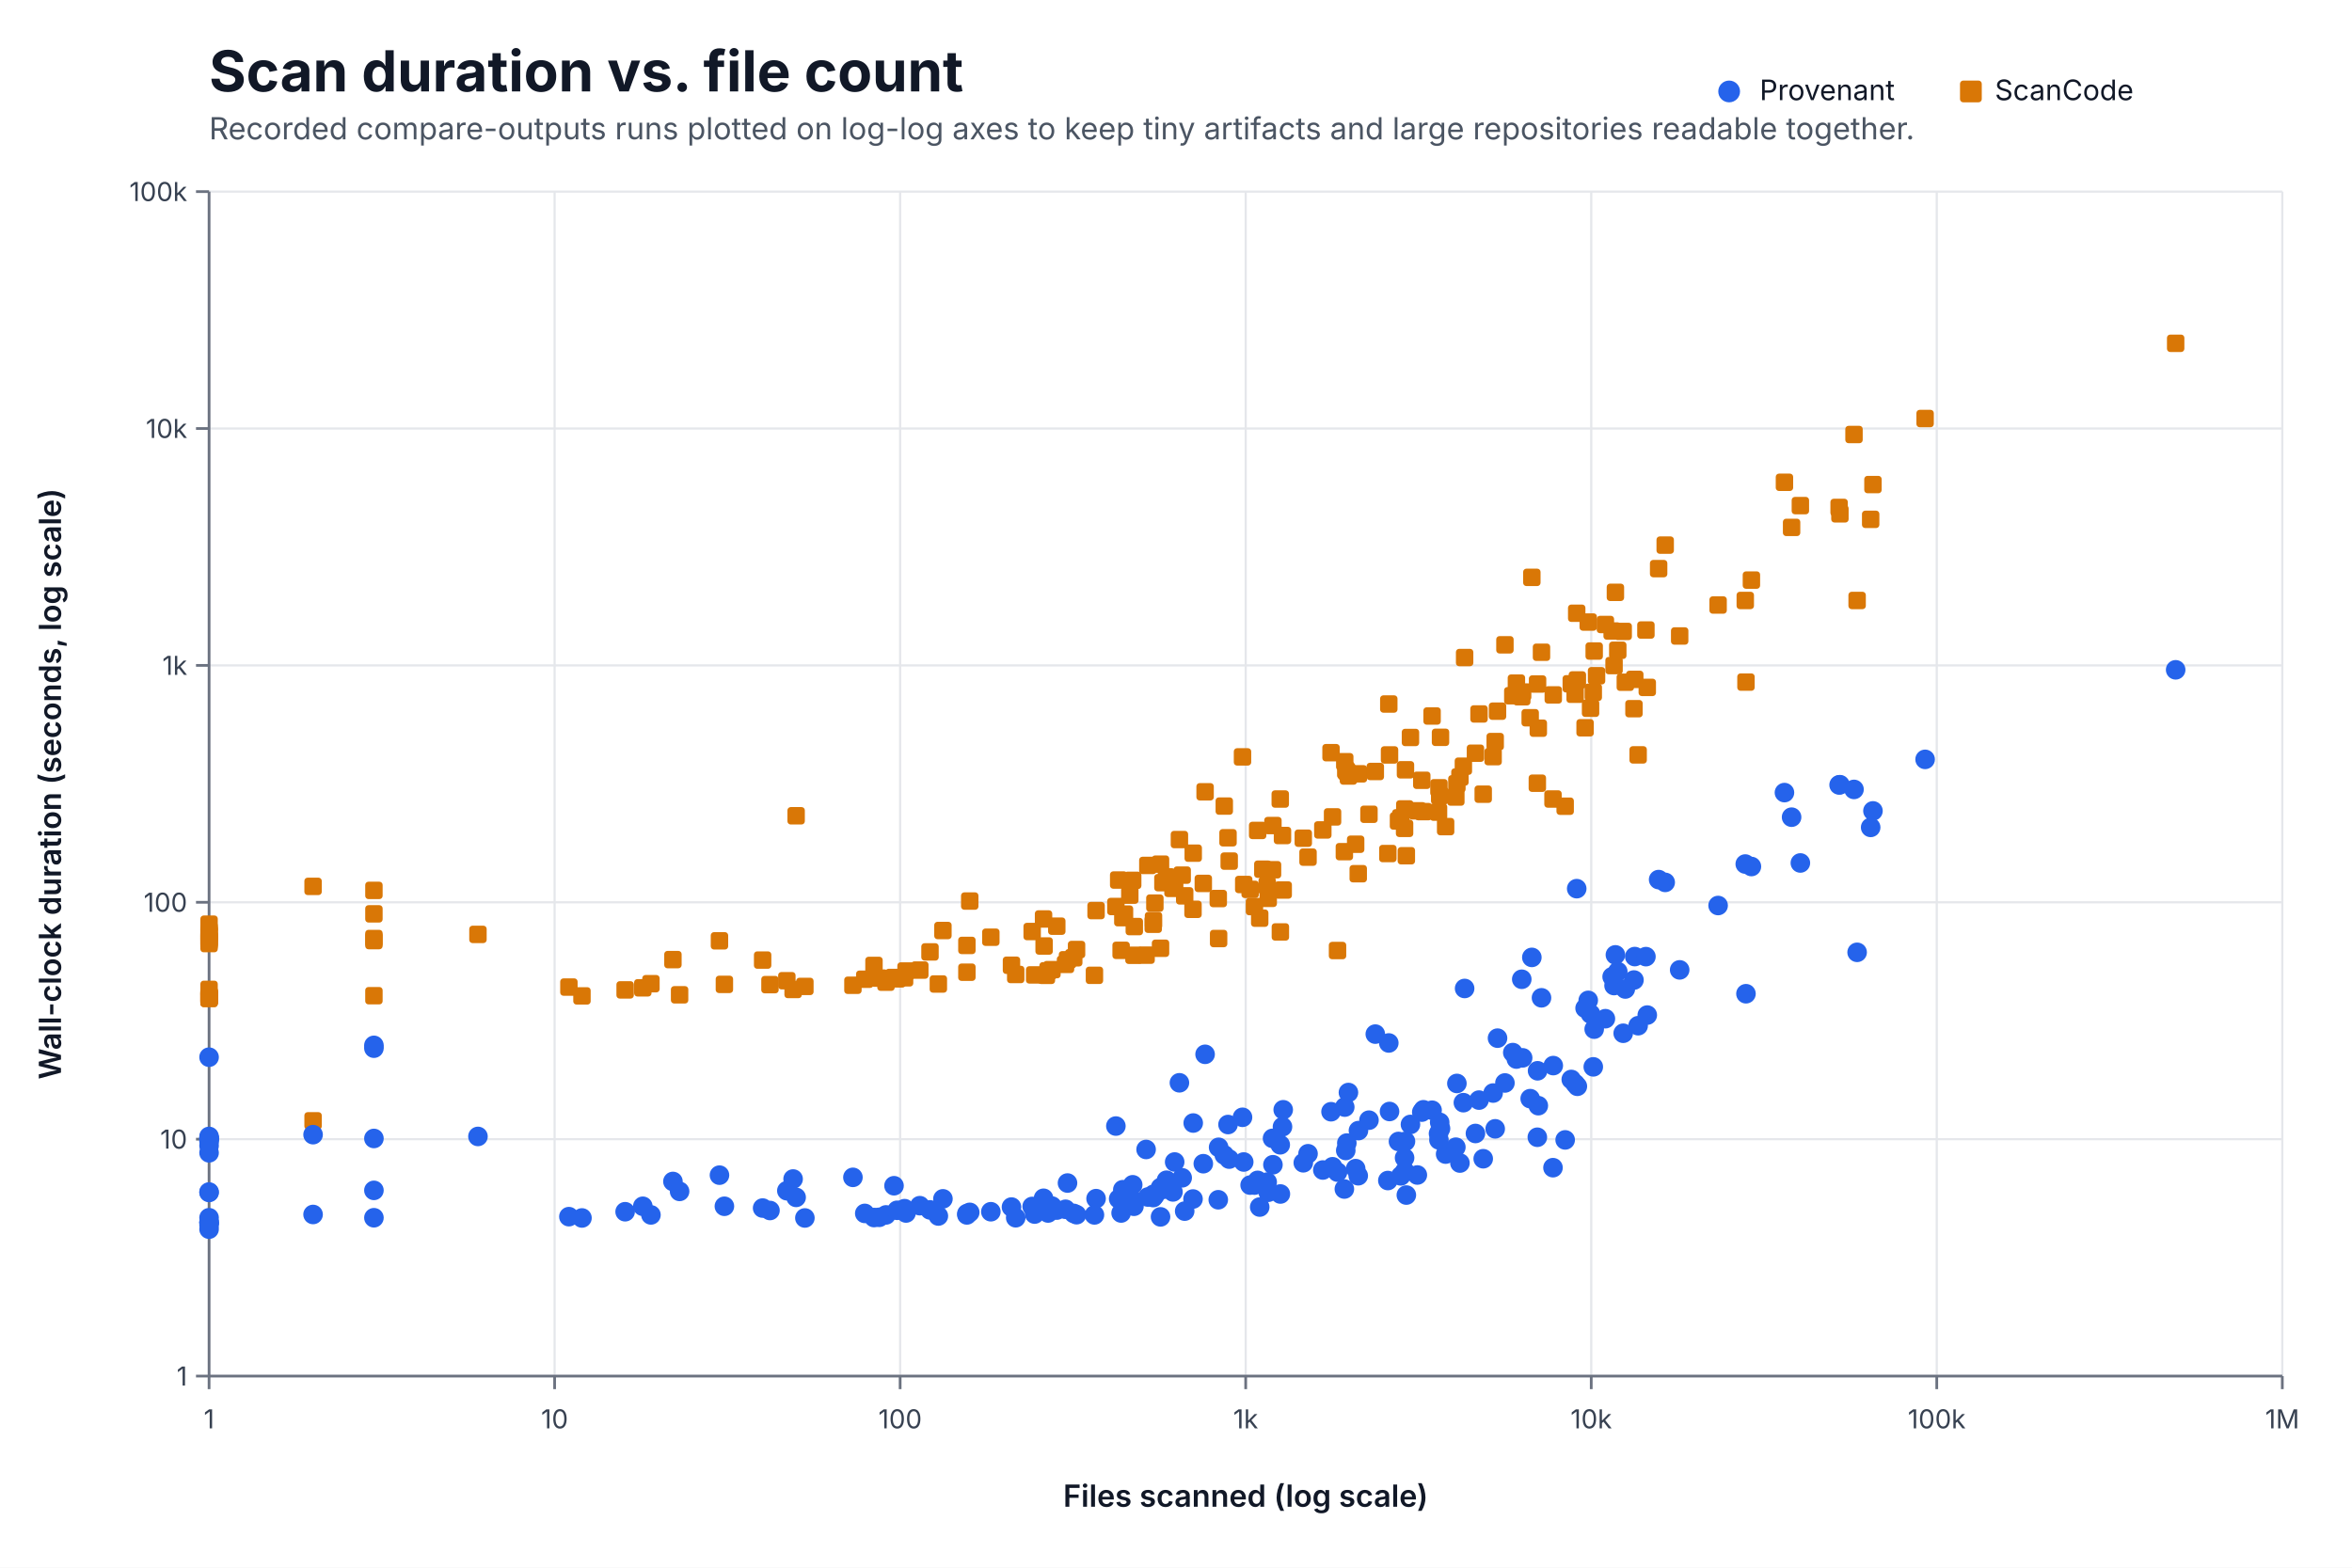
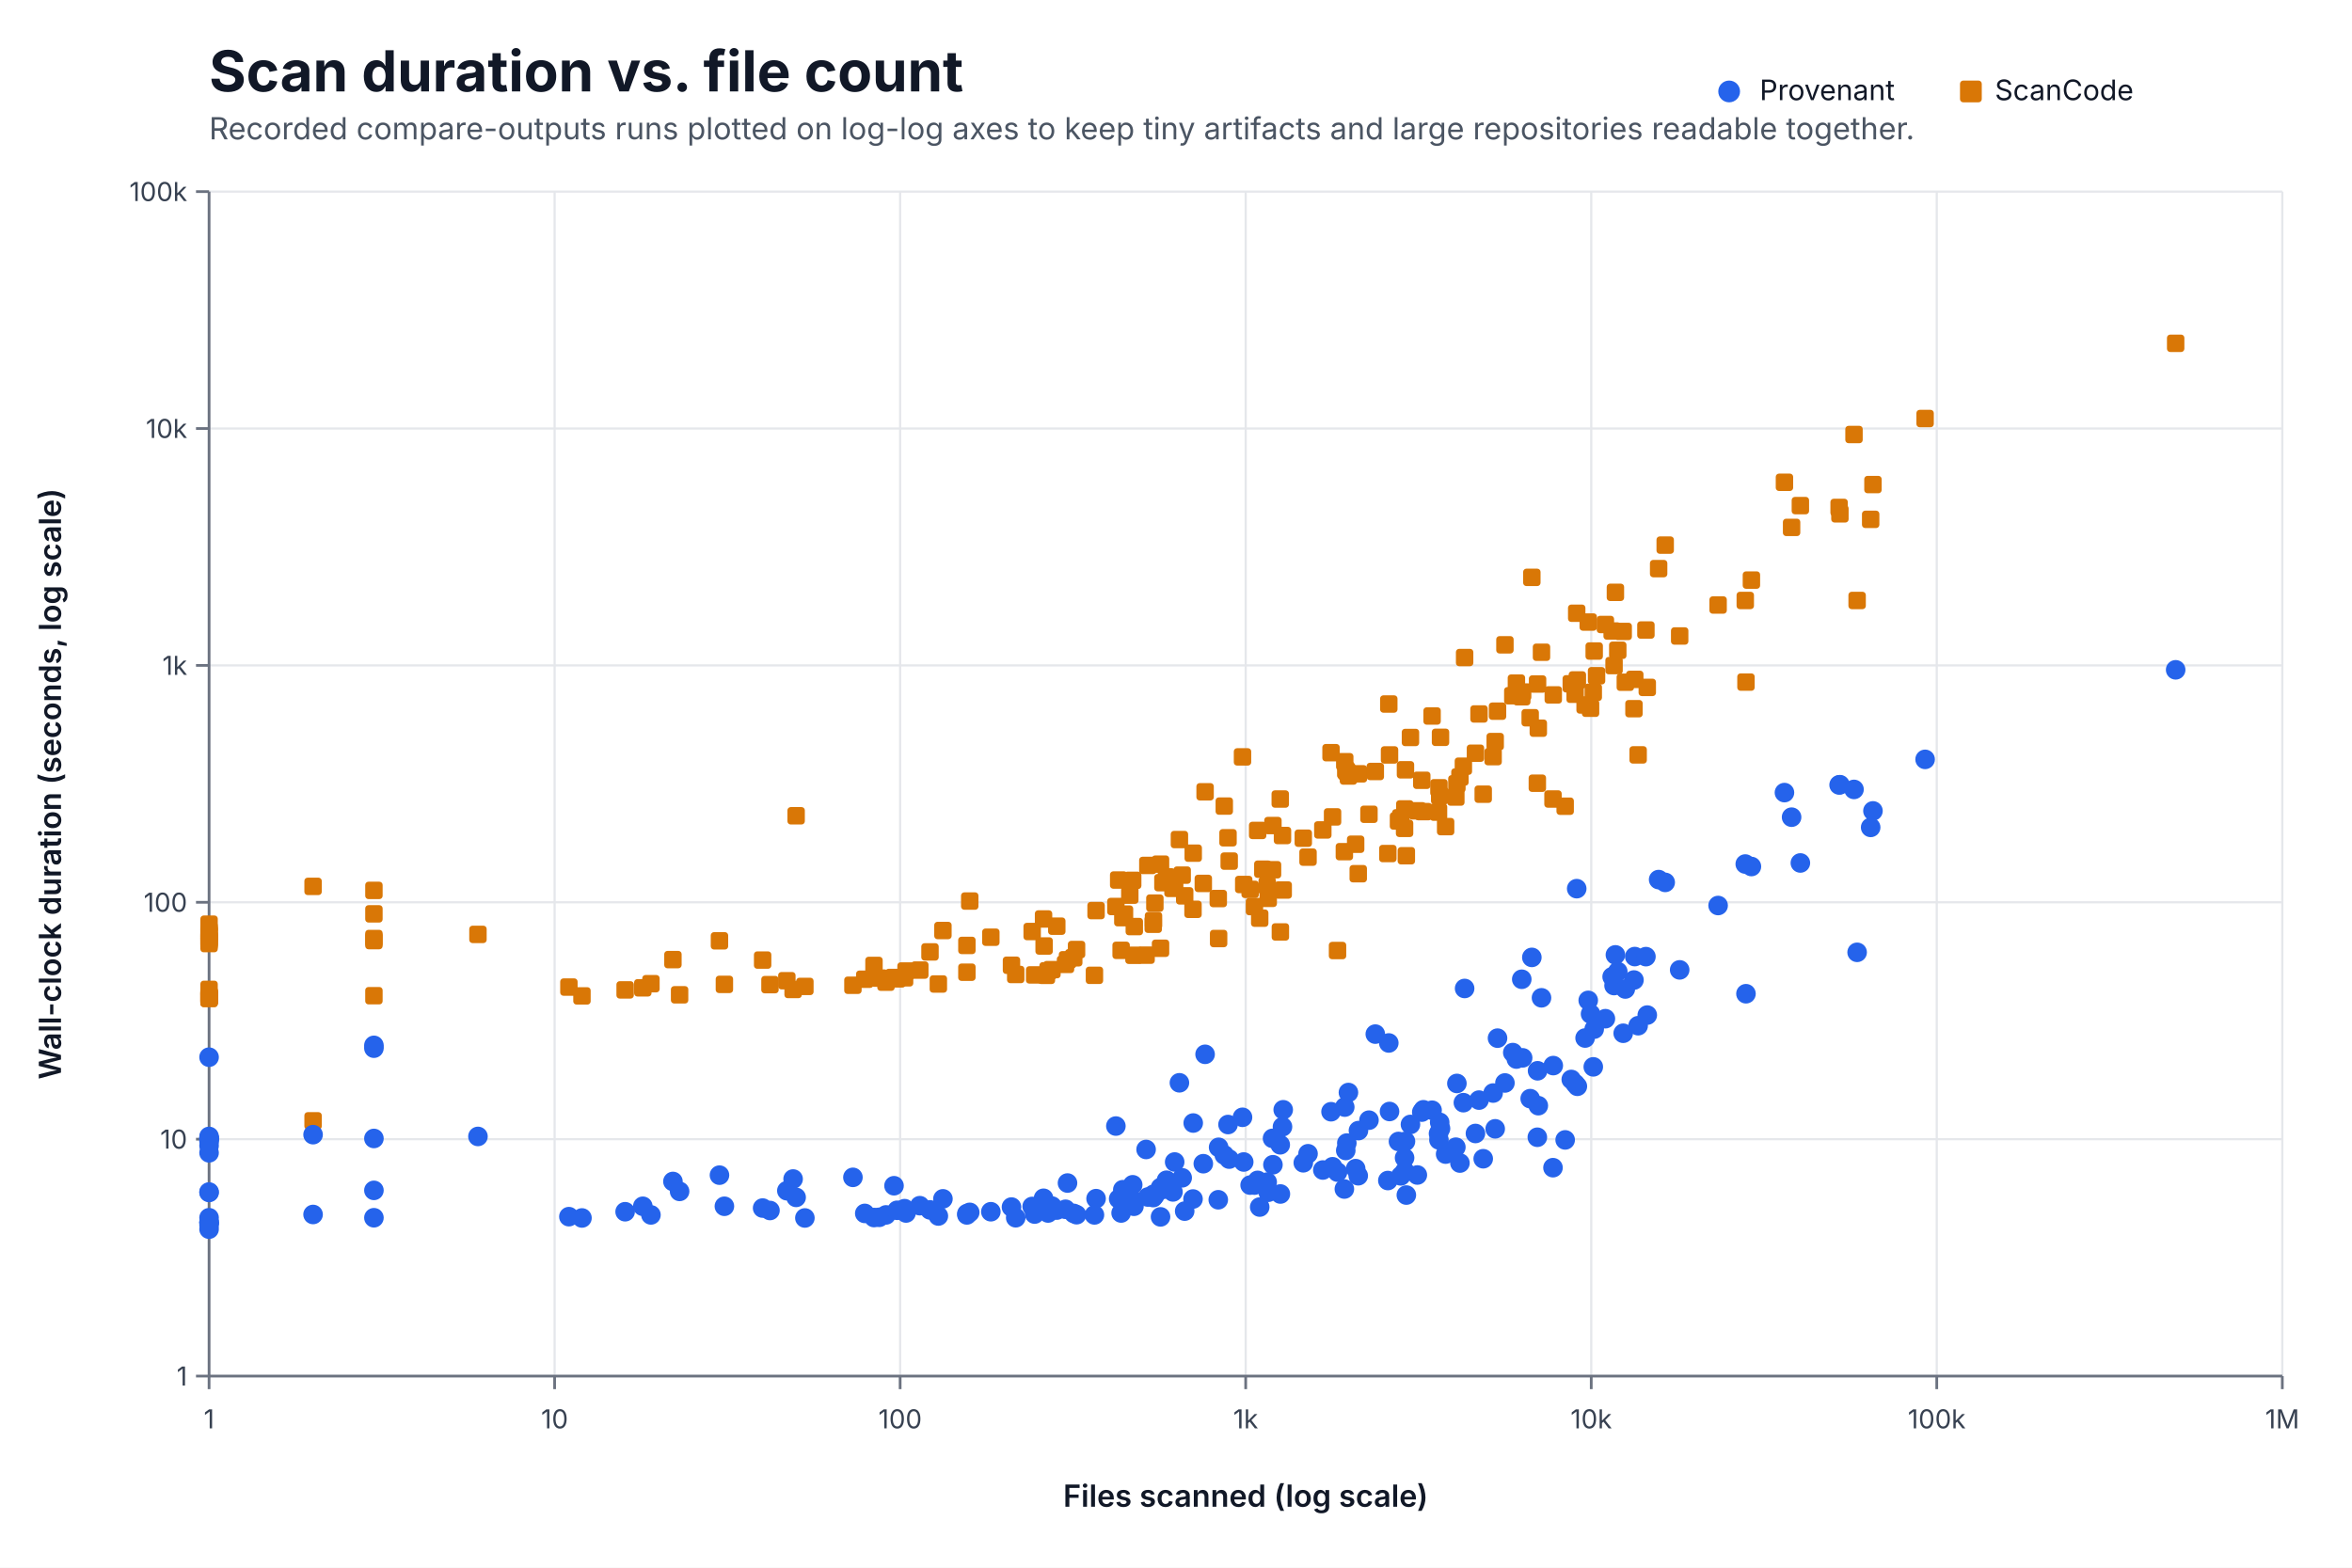
<svg xmlns="http://www.w3.org/2000/svg" width="1080" height="720" viewBox="0 0 1080 720" role="img" aria-labelledby="title desc">
  <style>
    text { font-family: -apple-system, BlinkMacSystemFont, "Segoe UI", sans-serif; fill: #111827; }
    .title { font-size: 26px; font-weight: 700; }
    .subtitle { font-size: 14px; fill: #4b5563; }
    .axis-label { font-size: 14px; font-weight: 600; }
    .tick { font-size: 12px; fill: #374151; }
    .grid { stroke: #e5e7eb; stroke-width: 1; }
    .axis { stroke: #6b7280; stroke-width: 1.25; }
    .legend-label { font-size: 13px; }
  </style>
  <rect x="0" y="0" width="1080" height="720" fill="white" />
  <text class="title" x="96" y="42">Scan duration vs. file count</text>
  <text class="subtitle" x="96" y="64">Recorded compare-outputs runs plotted on log-log axes to keep tiny artifacts and large repositories readable together.</text>
  <line class="grid" x1="96.00" y1="632.00" x2="1048.00" y2="632.00" />
  <line class="grid" x1="96.00" y1="523.20" x2="1048.00" y2="523.20" />
  <line class="grid" x1="96.00" y1="414.40" x2="1048.00" y2="414.40" />
  <line class="grid" x1="96.00" y1="305.60" x2="1048.00" y2="305.60" />
  <line class="grid" x1="96.00" y1="196.80" x2="1048.00" y2="196.80" />
  <line class="grid" x1="96.00" y1="88.00" x2="1048.00" y2="88.00" />
  <line class="grid" x1="96.00" y1="88.00" x2="96.00" y2="632.00" />
  <line class="grid" x1="254.67" y1="88.00" x2="254.67" y2="632.00" />
  <line class="grid" x1="413.33" y1="88.00" x2="413.33" y2="632.00" />
  <line class="grid" x1="572.00" y1="88.00" x2="572.00" y2="632.00" />
  <line class="grid" x1="730.67" y1="88.00" x2="730.67" y2="632.00" />
  <line class="grid" x1="889.33" y1="88.00" x2="889.33" y2="632.00" />
  <line class="grid" x1="1048.00" y1="88.00" x2="1048.00" y2="632.00" />
  <line class="axis" x1="96.00" y1="632.00" x2="1048.00" y2="632.00" />
  <line class="axis" x1="96.00" y1="88.00" x2="96.00" y2="632.00" />
  <line class="axis" x1="96.00" y1="632.00" x2="96.00" y2="638.00" />
  <text class="tick" x="96.00" y="656.00" text-anchor="middle">1</text>
  <line class="axis" x1="254.67" y1="632.00" x2="254.67" y2="638.00" />
  <text class="tick" x="254.67" y="656.00" text-anchor="middle">10</text>
  <line class="axis" x1="413.33" y1="632.00" x2="413.33" y2="638.00" />
  <text class="tick" x="413.33" y="656.00" text-anchor="middle">100</text>
  <line class="axis" x1="572.00" y1="632.00" x2="572.00" y2="638.00" />
  <text class="tick" x="572.00" y="656.00" text-anchor="middle">1k</text>
  <line class="axis" x1="730.67" y1="632.00" x2="730.67" y2="638.00" />
  <text class="tick" x="730.67" y="656.00" text-anchor="middle">10k</text>
  <line class="axis" x1="889.33" y1="632.00" x2="889.33" y2="638.00" />
  <text class="tick" x="889.33" y="656.00" text-anchor="middle">100k</text>
  <line class="axis" x1="1048.00" y1="632.00" x2="1048.00" y2="638.00" />
  <text class="tick" x="1048.00" y="656.00" text-anchor="middle">1M</text>
  <line class="axis" x1="90.00" y1="632.00" x2="96.00" y2="632.00" />
  <text class="tick" x="86.00" y="632.00" text-anchor="end" dominant-baseline="middle">1</text>
  <line class="axis" x1="90.00" y1="523.20" x2="96.00" y2="523.20" />
  <text class="tick" x="86.00" y="523.20" text-anchor="end" dominant-baseline="middle">10</text>
  <line class="axis" x1="90.00" y1="414.40" x2="96.00" y2="414.40" />
  <text class="tick" x="86.00" y="414.40" text-anchor="end" dominant-baseline="middle">100</text>
  <line class="axis" x1="90.00" y1="305.60" x2="96.00" y2="305.60" />
  <text class="tick" x="86.00" y="305.60" text-anchor="end" dominant-baseline="middle">1k</text>
  <line class="axis" x1="90.00" y1="196.80" x2="96.00" y2="196.80" />
  <text class="tick" x="86.00" y="196.80" text-anchor="end" dominant-baseline="middle">10k</text>
  <line class="axis" x1="90.00" y1="88.00" x2="96.00" y2="88.00" />
  <text class="tick" x="86.00" y="88.00" text-anchor="end" dominant-baseline="middle">100k</text>
  <text class="axis-label" x="572.00" y="692.00" text-anchor="middle">Files scanned (log scale)</text>
  <text class="axis-label" x="28" y="360.00" transform="rotate(-90 28 360.00)" text-anchor="middle">Wall-clock duration (seconds, log scale)</text>
  <g aria-label="Legend">
    <circle cx="794" cy="42" r="5" fill="#2563eb" />
    <text class="legend-label" x="808" y="46">Provenant</text>
    <rect x="900" y="37" width="10" height="10" fill="#d97706" rx="1.5" />
    <text class="legend-label" x="916" y="46">ScanCode</text>
  </g>
  <g aria-label="ScanCode points">
    <rect x="92.00" y="420.46" width="8" height="8" fill="#d97706" rx="1.5" />
    <rect x="92.00" y="423.47" width="8" height="8" fill="#d97706" rx="1.5" />
    <rect x="92.00" y="425.26" width="8" height="8" fill="#d97706" rx="1.5" />
    <rect x="92.00" y="424.52" width="8" height="8" fill="#d97706" rx="1.5" />
    <rect x="92.00" y="453.23" width="8" height="8" fill="#d97706" rx="1.5" />
    <rect x="92.00" y="454.13" width="8" height="8" fill="#d97706" rx="1.5" />
    <rect x="92.00" y="450.39" width="8" height="8" fill="#d97706" rx="1.5" />
    <rect x="92.00" y="454.09" width="8" height="8" fill="#d97706" rx="1.5" />
    <rect x="92.00" y="429.37" width="8" height="8" fill="#d97706" rx="1.5" />
    <rect x="92.00" y="428.44" width="8" height="8" fill="#d97706" rx="1.5" />
    <rect x="92.00" y="427.25" width="8" height="8" fill="#d97706" rx="1.5" />
    <rect x="92.00" y="453.66" width="8" height="8" fill="#d97706" rx="1.5" />
    <rect x="92.00" y="454.09" width="8" height="8" fill="#d97706" rx="1.5" />
    <rect x="92.00" y="427.69" width="8" height="8" fill="#d97706" rx="1.5" />
    <rect x="92.00" y="453.46" width="8" height="8" fill="#d97706" rx="1.5" />
    <rect x="92.00" y="454.54" width="8" height="8" fill="#d97706" rx="1.5" />
    <rect x="92.00" y="454.54" width="8" height="8" fill="#d97706" rx="1.5" />
    <rect x="139.76" y="510.78" width="8" height="8" fill="#d97706" rx="1.5" />
    <rect x="139.76" y="403.09" width="8" height="8" fill="#d97706" rx="1.5" />
    <rect x="167.70" y="427.04" width="8" height="8" fill="#d97706" rx="1.5" />
    <rect x="167.70" y="404.94" width="8" height="8" fill="#d97706" rx="1.5" />
    <rect x="167.70" y="427.99" width="8" height="8" fill="#d97706" rx="1.5" />
    <rect x="167.70" y="453.30" width="8" height="8" fill="#d97706" rx="1.5" />
    <rect x="167.70" y="415.71" width="8" height="8" fill="#d97706" rx="1.5" />
    <rect x="215.47" y="425.14" width="8" height="8" fill="#d97706" rx="1.5" />
    <rect x="257.23" y="449.34" width="8" height="8" fill="#d97706" rx="1.5" />
    <rect x="263.23" y="453.39" width="8" height="8" fill="#d97706" rx="1.5" />
    <rect x="283.05" y="450.63" width="8" height="8" fill="#d97706" rx="1.5" />
    <rect x="291.17" y="449.68" width="8" height="8" fill="#d97706" rx="1.5" />
    <rect x="294.90" y="447.79" width="8" height="8" fill="#d97706" rx="1.5" />
    <rect x="305.00" y="436.72" width="8" height="8" fill="#d97706" rx="1.5" />
    <rect x="308.06" y="452.89" width="8" height="8" fill="#d97706" rx="1.5" />
    <rect x="326.37" y="428.10" width="8" height="8" fill="#d97706" rx="1.5" />
    <rect x="328.63" y="448.10" width="8" height="8" fill="#d97706" rx="1.5" />
    <rect x="346.19" y="436.94" width="8" height="8" fill="#d97706" rx="1.5" />
    <rect x="349.56" y="448.21" width="8" height="8" fill="#d97706" rx="1.5" />
    <rect x="357.31" y="446.42" width="8" height="8" fill="#d97706" rx="1.5" />
    <rect x="360.18" y="450.45" width="8" height="8" fill="#d97706" rx="1.5" />
    <rect x="361.57" y="370.67" width="8" height="8" fill="#d97706" rx="1.5" />
    <rect x="365.59" y="449.04" width="8" height="8" fill="#d97706" rx="1.5" />
    <rect x="387.65" y="448.50" width="8" height="8" fill="#d97706" rx="1.5" />
    <rect x="393.09" y="445.73" width="8" height="8" fill="#d97706" rx="1.5" />
    <rect x="397.32" y="439.40" width="8" height="8" fill="#d97706" rx="1.5" />
    <rect x="399.74" y="445.22" width="8" height="8" fill="#d97706" rx="1.5" />
    <rect x="402.83" y="447.10" width="8" height="8" fill="#d97706" rx="1.5" />
    <rect x="406.52" y="444.93" width="8" height="8" fill="#d97706" rx="1.5" />
    <rect x="407.94" y="445.56" width="8" height="8" fill="#d97706" rx="1.5" />
    <rect x="411.37" y="445.09" width="8" height="8" fill="#d97706" rx="1.5" />
    <rect x="412.04" y="441.96" width="8" height="8" fill="#d97706" rx="1.5" />
    <rect x="418.36" y="441.53" width="8" height="8" fill="#d97706" rx="1.5" />
    <rect x="423.04" y="433.19" width="8" height="8" fill="#d97706" rx="1.5" />
    <rect x="426.88" y="447.92" width="8" height="8" fill="#d97706" rx="1.5" />
    <rect x="428.98" y="423.36" width="8" height="8" fill="#d97706" rx="1.5" />
    <rect x="439.98" y="442.51" width="8" height="8" fill="#d97706" rx="1.5" />
    <rect x="439.98" y="430.21" width="8" height="8" fill="#d97706" rx="1.5" />
    <rect x="441.29" y="409.83" width="8" height="8" fill="#d97706" rx="1.5" />
    <rect x="450.98" y="426.44" width="8" height="8" fill="#d97706" rx="1.5" />
    <rect x="460.46" y="439.32" width="8" height="8" fill="#d97706" rx="1.5" />
    <rect x="462.40" y="443.56" width="8" height="8" fill="#d97706" rx="1.5" />
    <rect x="469.95" y="423.83" width="8" height="8" fill="#d97706" rx="1.5" />
    <rect x="471.08" y="443.75" width="8" height="8" fill="#d97706" rx="1.5" />
    <rect x="475.18" y="418.07" width="8" height="8" fill="#d97706" rx="1.5" />
    <rect x="475.44" y="430.47" width="8" height="8" fill="#d97706" rx="1.5" />
    <rect x="476.49" y="443.95" width="8" height="8" fill="#d97706" rx="1.5" />
    <rect x="477.26" y="441.87" width="8" height="8" fill="#d97706" rx="1.5" />
    <rect x="479.04" y="441.32" width="8" height="8" fill="#d97706" rx="1.5" />
    <rect x="481.26" y="421.37" width="8" height="8" fill="#d97706" rx="1.5" />
    <rect x="485.27" y="438.93" width="8" height="8" fill="#d97706" rx="1.5" />
    <rect x="486.18" y="436.80" width="8" height="8" fill="#d97706" rx="1.5" />
    <rect x="489.05" y="435.88" width="8" height="8" fill="#d97706" rx="1.5" />
    <rect x="490.34" y="432.10" width="8" height="8" fill="#d97706" rx="1.5" />
    <rect x="498.55" y="443.94" width="8" height="8" fill="#d97706" rx="1.5" />
    <rect x="499.30" y="414.21" width="8" height="8" fill="#d97706" rx="1.5" />
    <rect x="508.39" y="412.34" width="8" height="8" fill="#d97706" rx="1.5" />
    <rect x="509.68" y="400.18" width="8" height="8" fill="#d97706" rx="1.5" />
    <rect x="510.80" y="432.47" width="8" height="8" fill="#d97706" rx="1.5" />
    <rect x="511.58" y="417.47" width="8" height="8" fill="#d97706" rx="1.5" />
    <rect x="512.36" y="415.82" width="8" height="8" fill="#d97706" rx="1.5" />
    <rect x="514.79" y="407.11" width="8" height="8" fill="#d97706" rx="1.5" />
    <rect x="516.12" y="400.33" width="8" height="8" fill="#d97706" rx="1.5" />
    <rect x="516.70" y="434.73" width="8" height="8" fill="#d97706" rx="1.5" />
    <rect x="516.85" y="421.56" width="8" height="8" fill="#d97706" rx="1.5" />
    <rect x="522.27" y="434.69" width="8" height="8" fill="#d97706" rx="1.5" />
    <rect x="523.07" y="393.48" width="8" height="8" fill="#d97706" rx="1.5" />
    <rect x="525.54" y="420.49" width="8" height="8" fill="#d97706" rx="1.5" />
    <rect x="525.67" y="418.82" width="8" height="8" fill="#d97706" rx="1.5" />
    <rect x="526.30" y="410.78" width="8" height="8" fill="#d97706" rx="1.5" />
    <rect x="528.90" y="392.88" width="8" height="8" fill="#d97706" rx="1.5" />
    <rect x="528.90" y="431.51" width="8" height="8" fill="#d97706" rx="1.5" />
    <rect x="529.99" y="401.38" width="8" height="8" fill="#d97706" rx="1.5" />
    <rect x="531.64" y="398.72" width="8" height="8" fill="#d97706" rx="1.5" />
    <rect x="534.61" y="404.01" width="8" height="8" fill="#d97706" rx="1.5" />
    <rect x="535.39" y="401.24" width="8" height="8" fill="#d97706" rx="1.5" />
    <rect x="537.57" y="381.59" width="8" height="8" fill="#d97706" rx="1.5" />
    <rect x="538.84" y="397.93" width="8" height="8" fill="#d97706" rx="1.5" />
    <rect x="539.99" y="407.44" width="8" height="8" fill="#d97706" rx="1.5" />
    <rect x="543.81" y="413.62" width="8" height="8" fill="#d97706" rx="1.5" />
    <rect x="543.91" y="387.84" width="8" height="8" fill="#d97706" rx="1.5" />
    <rect x="548.54" y="401.74" width="8" height="8" fill="#d97706" rx="1.5" />
    <rect x="549.36" y="359.65" width="8" height="8" fill="#d97706" rx="1.5" />
    <rect x="555.41" y="408.67" width="8" height="8" fill="#d97706" rx="1.5" />
    <rect x="555.57" y="427.04" width="8" height="8" fill="#d97706" rx="1.5" />
    <rect x="558.17" y="366.21" width="8" height="8" fill="#d97706" rx="1.5" />
    <rect x="559.89" y="380.76" width="8" height="8" fill="#d97706" rx="1.5" />
    <rect x="560.43" y="391.49" width="8" height="8" fill="#d97706" rx="1.5" />
    <rect x="566.54" y="343.62" width="8" height="8" fill="#d97706" rx="1.5" />
    <rect x="567.10" y="402.22" width="8" height="8" fill="#d97706" rx="1.5" />
    <rect x="570.04" y="404.47" width="8" height="8" fill="#d97706" rx="1.5" />
    <rect x="572.02" y="412.37" width="8" height="8" fill="#d97706" rx="1.5" />
    <rect x="573.49" y="377.40" width="8" height="8" fill="#d97706" rx="1.5" />
    <rect x="574.44" y="417.69" width="8" height="8" fill="#d97706" rx="1.5" />
    <rect x="575.87" y="395.19" width="8" height="8" fill="#d97706" rx="1.5" />
    <rect x="577.87" y="402.80" width="8" height="8" fill="#d97706" rx="1.5" />
    <rect x="578.35" y="408.58" width="8" height="8" fill="#d97706" rx="1.5" />
    <rect x="580.33" y="395.45" width="8" height="8" fill="#d97706" rx="1.5" />
    <rect x="580.51" y="375.16" width="8" height="8" fill="#d97706" rx="1.5" />
    <rect x="583.87" y="362.98" width="8" height="8" fill="#d97706" rx="1.5" />
    <rect x="583.93" y="424.01" width="8" height="8" fill="#d97706" rx="1.5" />
    <rect x="584.90" y="379.72" width="8" height="8" fill="#d97706" rx="1.5" />
    <rect x="585.23" y="404.76" width="8" height="8" fill="#d97706" rx="1.5" />
    <rect x="594.45" y="380.96" width="8" height="8" fill="#d97706" rx="1.5" />
    <rect x="596.63" y="389.66" width="8" height="8" fill="#d97706" rx="1.5" />
    <rect x="603.42" y="377.17" width="8" height="8" fill="#d97706" rx="1.5" />
    <rect x="607.19" y="341.69" width="8" height="8" fill="#d97706" rx="1.5" />
    <rect x="607.89" y="371.18" width="8" height="8" fill="#d97706" rx="1.5" />
    <rect x="610.17" y="432.56" width="8" height="8" fill="#d97706" rx="1.5" />
    <rect x="613.31" y="387.15" width="8" height="8" fill="#d97706" rx="1.5" />
    <rect x="613.49" y="345.84" width="8" height="8" fill="#d97706" rx="1.5" />
    <rect x="613.95" y="349.71" width="8" height="8" fill="#d97706" rx="1.5" />
    <rect x="614.44" y="350.37" width="8" height="8" fill="#d97706" rx="1.5" />
    <rect x="615.18" y="352.40" width="8" height="8" fill="#d97706" rx="1.5" />
    <rect x="618.50" y="383.74" width="8" height="8" fill="#d97706" rx="1.5" />
    <rect x="619.68" y="397.27" width="8" height="8" fill="#d97706" rx="1.5" />
    <rect x="619.78" y="351.40" width="8" height="8" fill="#d97706" rx="1.5" />
    <rect x="624.61" y="369.98" width="8" height="8" fill="#d97706" rx="1.5" />
    <rect x="627.52" y="350.33" width="8" height="8" fill="#d97706" rx="1.5" />
    <rect x="633.28" y="388.01" width="8" height="8" fill="#d97706" rx="1.5" />
    <rect x="633.71" y="319.34" width="8" height="8" fill="#d97706" rx="1.5" />
    <rect x="634.05" y="342.72" width="8" height="8" fill="#d97706" rx="1.5" />
    <rect x="638.16" y="373.05" width="8" height="8" fill="#d97706" rx="1.5" />
    <rect x="639.24" y="371.62" width="8" height="8" fill="#d97706" rx="1.5" />
    <rect x="640.96" y="376.44" width="8" height="8" fill="#d97706" rx="1.5" />
    <rect x="641.06" y="367.52" width="8" height="8" fill="#d97706" rx="1.5" />
    <rect x="641.37" y="349.55" width="8" height="8" fill="#d97706" rx="1.5" />
    <rect x="641.77" y="389.02" width="8" height="8" fill="#d97706" rx="1.5" />
    <rect x="643.66" y="334.70" width="8" height="8" fill="#d97706" rx="1.5" />
    <rect x="646.82" y="368.39" width="8" height="8" fill="#d97706" rx="1.5" />
    <rect x="648.86" y="354.37" width="8" height="8" fill="#d97706" rx="1.5" />
    <rect x="649.60" y="368.75" width="8" height="8" fill="#d97706" rx="1.5" />
    <rect x="653.59" y="324.84" width="8" height="8" fill="#d97706" rx="1.5" />
    <rect x="656.55" y="369.00" width="8" height="8" fill="#d97706" rx="1.5" />
    <rect x="656.74" y="357.80" width="8" height="8" fill="#d97706" rx="1.5" />
    <rect x="657.08" y="361.45" width="8" height="8" fill="#d97706" rx="1.5" />
    <rect x="657.46" y="334.63" width="8" height="8" fill="#d97706" rx="1.5" />
    <rect x="659.81" y="375.65" width="8" height="8" fill="#d97706" rx="1.5" />
    <rect x="664.50" y="362.06" width="8" height="8" fill="#d97706" rx="1.5" />
    <rect x="664.98" y="356.00" width="8" height="8" fill="#d97706" rx="1.5" />
    <rect x="666.38" y="352.86" width="8" height="8" fill="#d97706" rx="1.5" />
    <rect x="667.96" y="347.89" width="8" height="8" fill="#d97706" rx="1.5" />
    <rect x="668.53" y="297.99" width="8" height="8" fill="#d97706" rx="1.5" />
    <rect x="673.50" y="341.93" width="8" height="8" fill="#d97706" rx="1.5" />
    <rect x="675.14" y="323.90" width="8" height="8" fill="#d97706" rx="1.5" />
    <rect x="677.07" y="360.75" width="8" height="8" fill="#d97706" rx="1.5" />
    <rect x="681.62" y="343.50" width="8" height="8" fill="#d97706" rx="1.5" />
    <rect x="682.57" y="336.59" width="8" height="8" fill="#d97706" rx="1.5" />
    <rect x="683.64" y="322.63" width="8" height="8" fill="#d97706" rx="1.5" />
    <rect x="687.04" y="292.14" width="8" height="8" fill="#d97706" rx="1.5" />
    <rect x="690.65" y="315.53" width="8" height="8" fill="#d97706" rx="1.5" />
    <rect x="692.31" y="309.74" width="8" height="8" fill="#d97706" rx="1.5" />
    <rect x="694.77" y="315.99" width="8" height="8" fill="#d97706" rx="1.5" />
    <rect x="695.18" y="313.83" width="8" height="8" fill="#d97706" rx="1.5" />
    <rect x="698.64" y="325.64" width="8" height="8" fill="#d97706" rx="1.5" />
    <rect x="699.40" y="261.17" width="8" height="8" fill="#d97706" rx="1.5" />
    <rect x="701.92" y="355.71" width="8" height="8" fill="#d97706" rx="1.5" />
    <rect x="702.03" y="310.15" width="8" height="8" fill="#d97706" rx="1.5" />
    <rect x="702.37" y="330.44" width="8" height="8" fill="#d97706" rx="1.5" />
    <rect x="703.83" y="295.56" width="8" height="8" fill="#d97706" rx="1.5" />
    <rect x="709.11" y="362.96" width="8" height="8" fill="#d97706" rx="1.5" />
    <rect x="709.24" y="315.15" width="8" height="8" fill="#d97706" rx="1.5" />
    <rect x="714.70" y="366.27" width="8" height="8" fill="#d97706" rx="1.5" />
    <rect x="717.50" y="310.06" width="8" height="8" fill="#d97706" rx="1.5" />
    <rect x="719.28" y="314.86" width="8" height="8" fill="#d97706" rx="1.5" />
    <rect x="720.00" y="277.65" width="8" height="8" fill="#d97706" rx="1.5" />
    <rect x="720.30" y="308.28" width="8" height="8" fill="#d97706" rx="1.5" />
-     <rect x="723.85" y="330.25" width="8" height="8" fill="#d97706" rx="1.5" />
+     <rect x="723.85" y="319.78" width="8" height="8" fill="#d97706" rx="1.5" />
    <rect x="725.29" y="281.69" width="8" height="8" fill="#d97706" rx="1.5" />
    <rect x="726.36" y="321.28" width="8" height="8" fill="#d97706" rx="1.5" />
    <rect x="727.61" y="313.95" width="8" height="8" fill="#d97706" rx="1.5" />
    <rect x="728.03" y="295.01" width="8" height="8" fill="#d97706" rx="1.5" />
    <rect x="729.11" y="306.35" width="8" height="8" fill="#d97706" rx="1.5" />
    <rect x="733.17" y="282.81" width="8" height="8" fill="#d97706" rx="1.5" />
    <rect x="736.27" y="285.81" width="8" height="8" fill="#d97706" rx="1.5" />
    <rect x="737.15" y="301.70" width="8" height="8" fill="#d97706" rx="1.5" />
    <rect x="737.77" y="268.04" width="8" height="8" fill="#d97706" rx="1.5" />
    <rect x="738.86" y="294.65" width="8" height="8" fill="#d97706" rx="1.5" />
    <rect x="741.35" y="286.00" width="8" height="8" fill="#d97706" rx="1.5" />
    <rect x="742.32" y="309.33" width="8" height="8" fill="#d97706" rx="1.5" />
    <rect x="746.29" y="321.48" width="8" height="8" fill="#d97706" rx="1.5" />
    <rect x="746.66" y="308.03" width="8" height="8" fill="#d97706" rx="1.5" />
    <rect x="748.21" y="342.70" width="8" height="8" fill="#d97706" rx="1.5" />
    <rect x="751.78" y="285.35" width="8" height="8" fill="#d97706" rx="1.5" />
    <rect x="752.40" y="311.70" width="8" height="8" fill="#d97706" rx="1.5" />
    <rect x="757.62" y="257.15" width="8" height="8" fill="#d97706" rx="1.5" />
    <rect x="760.63" y="246.36" width="8" height="8" fill="#d97706" rx="1.5" />
    <rect x="767.28" y="288.09" width="8" height="8" fill="#d97706" rx="1.5" />
    <rect x="784.93" y="273.87" width="8" height="8" fill="#d97706" rx="1.5" />
    <rect x="797.40" y="271.78" width="8" height="8" fill="#d97706" rx="1.5" />
    <rect x="797.72" y="309.27" width="8" height="8" fill="#d97706" rx="1.5" />
    <rect x="800.22" y="262.42" width="8" height="8" fill="#d97706" rx="1.5" />
    <rect x="815.39" y="217.51" width="8" height="8" fill="#d97706" rx="1.5" />
    <rect x="818.67" y="238.22" width="8" height="8" fill="#d97706" rx="1.5" />
    <rect x="822.70" y="228.21" width="8" height="8" fill="#d97706" rx="1.5" />
    <rect x="840.49" y="229.06" width="8" height="8" fill="#d97706" rx="1.5" />
    <rect x="840.86" y="231.99" width="8" height="8" fill="#d97706" rx="1.5" />
    <rect x="847.33" y="195.56" width="8" height="8" fill="#d97706" rx="1.5" />
    <rect x="848.76" y="271.78" width="8" height="8" fill="#d97706" rx="1.5" />
    <rect x="854.98" y="234.53" width="8" height="8" fill="#d97706" rx="1.5" />
    <rect x="856.03" y="218.55" width="8" height="8" fill="#d97706" rx="1.5" />
    <rect x="879.98" y="188.22" width="8" height="8" fill="#d97706" rx="1.5" />
    <rect x="995.03" y="153.67" width="8" height="8" fill="#d97706" rx="1.5" />
  </g>
  <g aria-label="Provenant points">
    <circle cx="96.00" cy="522.92" r="4.5" fill="#2563eb" />
    <circle cx="96.00" cy="522.78" r="4.5" fill="#2563eb" />
    <circle cx="96.00" cy="522.68" r="4.5" fill="#2563eb" />
    <circle cx="96.00" cy="521.94" r="4.5" fill="#2563eb" />
    <circle cx="96.00" cy="561.35" r="4.5" fill="#2563eb" />
    <circle cx="96.00" cy="561.46" r="4.5" fill="#2563eb" />
    <circle cx="96.00" cy="529.46" r="4.5" fill="#2563eb" />
    <circle cx="96.00" cy="547.49" r="4.5" fill="#2563eb" />
    <circle cx="96.00" cy="485.54" r="4.5" fill="#2563eb" />
    <circle cx="96.00" cy="526.17" r="4.5" fill="#2563eb" />
    <circle cx="96.00" cy="524.11" r="4.5" fill="#2563eb" />
    <circle cx="96.00" cy="547.65" r="4.5" fill="#2563eb" />
    <circle cx="96.00" cy="561.56" r="4.5" fill="#2563eb" />
    <circle cx="96.00" cy="523.72" r="4.5" fill="#2563eb" />
    <circle cx="96.00" cy="559.28" r="4.5" fill="#2563eb" />
    <circle cx="96.00" cy="564.53" r="4.5" fill="#2563eb" />
    <circle cx="96.00" cy="562.64" r="4.5" fill="#2563eb" />
    <circle cx="143.76" cy="521.12" r="4.5" fill="#2563eb" />
    <circle cx="143.76" cy="557.78" r="4.5" fill="#2563eb" />
    <circle cx="171.70" cy="522.87" r="4.5" fill="#2563eb" />
    <circle cx="171.70" cy="559.28" r="4.5" fill="#2563eb" />
    <circle cx="171.70" cy="480.11" r="4.5" fill="#2563eb" />
    <circle cx="171.70" cy="546.71" r="4.5" fill="#2563eb" />
    <circle cx="171.70" cy="481.40" r="4.5" fill="#2563eb" />
    <circle cx="219.47" cy="521.94" r="4.5" fill="#2563eb" />
    <circle cx="261.23" cy="558.78" r="4.5" fill="#2563eb" />
    <circle cx="267.23" cy="559.38" r="4.5" fill="#2563eb" />
    <circle cx="287.05" cy="556.52" r="4.5" fill="#2563eb" />
    <circle cx="295.17" cy="554.01" r="4.5" fill="#2563eb" />
    <circle cx="298.90" cy="557.98" r="4.5" fill="#2563eb" />
    <circle cx="309.00" cy="542.62" r="4.5" fill="#2563eb" />
    <circle cx="312.06" cy="547.18" r="4.5" fill="#2563eb" />
    <circle cx="330.37" cy="539.72" r="4.5" fill="#2563eb" />
    <circle cx="332.63" cy="554.01" r="4.5" fill="#2563eb" />
    <circle cx="350.19" cy="554.83" r="4.5" fill="#2563eb" />
    <circle cx="353.56" cy="555.95" r="4.5" fill="#2563eb" />
    <circle cx="361.31" cy="546.87" r="4.5" fill="#2563eb" />
    <circle cx="364.18" cy="541.49" r="4.5" fill="#2563eb" />
    <circle cx="365.57" cy="549.93" r="4.5" fill="#2563eb" />
    <circle cx="369.59" cy="559.38" r="4.5" fill="#2563eb" />
    <circle cx="391.65" cy="540.73" r="4.5" fill="#2563eb" />
    <circle cx="397.09" cy="557.29" r="4.5" fill="#2563eb" />
    <circle cx="401.32" cy="559.18" r="4.5" fill="#2563eb" />
    <circle cx="403.74" cy="559.08" r="4.5" fill="#2563eb" />
    <circle cx="406.83" cy="557.98" r="4.5" fill="#2563eb" />
    <circle cx="410.52" cy="544.58" r="4.5" fill="#2563eb" />
    <circle cx="411.94" cy="555.86" r="4.5" fill="#2563eb" />
    <circle cx="415.37" cy="555.11" r="4.5" fill="#2563eb" />
    <circle cx="416.04" cy="557.10" r="4.5" fill="#2563eb" />
    <circle cx="422.36" cy="553.74" r="4.5" fill="#2563eb" />
    <circle cx="427.04" cy="555.67" r="4.5" fill="#2563eb" />
    <circle cx="430.88" cy="558.48" r="4.5" fill="#2563eb" />
    <circle cx="432.98" cy="550.60" r="4.5" fill="#2563eb" />
    <circle cx="443.98" cy="557.98" r="4.5" fill="#2563eb" />
    <circle cx="443.98" cy="557.39" r="4.5" fill="#2563eb" />
    <circle cx="445.29" cy="556.81" r="4.5" fill="#2563eb" />
    <circle cx="454.98" cy="556.52" r="4.5" fill="#2563eb" />
    <circle cx="464.46" cy="554.37" r="4.5" fill="#2563eb" />
    <circle cx="466.40" cy="559.28" r="4.5" fill="#2563eb" />
    <circle cx="473.95" cy="554.10" r="4.5" fill="#2563eb" />
    <circle cx="475.08" cy="557.59" r="4.5" fill="#2563eb" />
    <circle cx="479.18" cy="550.34" r="4.5" fill="#2563eb" />
    <circle cx="479.44" cy="553.74" r="4.5" fill="#2563eb" />
    <circle cx="480.49" cy="556.24" r="4.5" fill="#2563eb" />
    <circle cx="481.26" cy="557.10" r="4.5" fill="#2563eb" />
    <circle cx="483.04" cy="553.92" r="4.5" fill="#2563eb" />
    <circle cx="485.26" cy="555.76" r="4.5" fill="#2563eb" />
    <circle cx="489.27" cy="555.39" r="4.5" fill="#2563eb" />
    <circle cx="490.18" cy="543.34" r="4.5" fill="#2563eb" />
    <circle cx="493.05" cy="557.29" r="4.5" fill="#2563eb" />
    <circle cx="494.34" cy="557.88" r="4.5" fill="#2563eb" />
    <circle cx="502.55" cy="557.98" r="4.5" fill="#2563eb" />
    <circle cx="503.30" cy="550.51" r="4.5" fill="#2563eb" />
    <circle cx="512.39" cy="517.17" r="4.5" fill="#2563eb" />
    <circle cx="513.68" cy="550.60" r="4.5" fill="#2563eb" />
    <circle cx="514.80" cy="557.10" r="4.5" fill="#2563eb" />
    <circle cx="515.58" cy="546.40" r="4.5" fill="#2563eb" />
    <circle cx="516.36" cy="553.92" r="4.5" fill="#2563eb" />
    <circle cx="518.79" cy="551.28" r="4.5" fill="#2563eb" />
    <circle cx="520.12" cy="544.14" r="4.5" fill="#2563eb" />
    <circle cx="520.70" cy="554.01" r="4.5" fill="#2563eb" />
    <circle cx="520.85" cy="551.53" r="4.5" fill="#2563eb" />
    <circle cx="526.27" cy="527.92" r="4.5" fill="#2563eb" />
    <circle cx="527.07" cy="549.76" r="4.5" fill="#2563eb" />
    <circle cx="529.54" cy="550.01" r="4.5" fill="#2563eb" />
    <circle cx="529.67" cy="548.53" r="4.5" fill="#2563eb" />
    <circle cx="530.30" cy="549.02" r="4.5" fill="#2563eb" />
    <circle cx="532.90" cy="545.41" r="4.5" fill="#2563eb" />
    <circle cx="532.90" cy="558.88" r="4.5" fill="#2563eb" />
    <circle cx="533.99" cy="546.25" r="4.5" fill="#2563eb" />
    <circle cx="535.64" cy="542.05" r="4.5" fill="#2563eb" />
    <circle cx="538.61" cy="547.42" r="4.5" fill="#2563eb" />
    <circle cx="539.39" cy="533.68" r="4.5" fill="#2563eb" />
    <circle cx="541.57" cy="497.30" r="4.5" fill="#2563eb" />
    <circle cx="542.84" cy="540.94" r="4.5" fill="#2563eb" />
    <circle cx="543.99" cy="556.24" r="4.5" fill="#2563eb" />
    <circle cx="547.81" cy="550.68" r="4.5" fill="#2563eb" />
    <circle cx="547.91" cy="515.78" r="4.5" fill="#2563eb" />
    <circle cx="552.54" cy="534.46" r="4.5" fill="#2563eb" />
    <circle cx="553.36" cy="484.22" r="4.5" fill="#2563eb" />
    <circle cx="559.41" cy="551.02" r="4.5" fill="#2563eb" />
    <circle cx="559.57" cy="526.93" r="4.5" fill="#2563eb" />
    <circle cx="562.17" cy="530.44" r="4.5" fill="#2563eb" />
    <circle cx="563.89" cy="516.47" r="4.5" fill="#2563eb" />
    <circle cx="564.43" cy="532.35" r="4.5" fill="#2563eb" />
    <circle cx="570.54" cy="513.15" r="4.5" fill="#2563eb" />
    <circle cx="571.10" cy="533.68" r="4.5" fill="#2563eb" />
    <circle cx="574.04" cy="544.29" r="4.5" fill="#2563eb" />
    <circle cx="576.02" cy="544.29" r="4.5" fill="#2563eb" />
    <circle cx="577.49" cy="542.12" r="4.5" fill="#2563eb" />
    <circle cx="578.44" cy="554.37" r="4.5" fill="#2563eb" />
    <circle cx="579.87" cy="543.92" r="4.5" fill="#2563eb" />
    <circle cx="581.87" cy="542.91" r="4.5" fill="#2563eb" />
    <circle cx="582.35" cy="547.57" r="4.5" fill="#2563eb" />
    <circle cx="584.33" cy="522.82" r="4.5" fill="#2563eb" />
    <circle cx="584.51" cy="534.94" r="4.5" fill="#2563eb" />
    <circle cx="587.87" cy="525.77" r="4.5" fill="#2563eb" />
    <circle cx="587.93" cy="548.37" r="4.5" fill="#2563eb" />
    <circle cx="588.90" cy="517.51" r="4.5" fill="#2563eb" />
    <circle cx="589.23" cy="509.69" r="4.5" fill="#2563eb" />
    <circle cx="598.45" cy="534.04" r="4.5" fill="#2563eb" />
    <circle cx="600.63" cy="529.89" r="4.5" fill="#2563eb" />
    <circle cx="607.42" cy="537.36" r="4.5" fill="#2563eb" />
    <circle cx="611.19" cy="510.59" r="4.5" fill="#2563eb" />
    <circle cx="611.89" cy="535.86" r="4.5" fill="#2563eb" />
    <circle cx="614.17" cy="538.33" r="4.5" fill="#2563eb" />
    <circle cx="617.31" cy="546.09" r="4.5" fill="#2563eb" />
    <circle cx="617.49" cy="508.46" r="4.5" fill="#2563eb" />
    <circle cx="617.95" cy="528.39" r="4.5" fill="#2563eb" />
    <circle cx="618.44" cy="524.98" r="4.5" fill="#2563eb" />
    <circle cx="619.18" cy="501.77" r="4.5" fill="#2563eb" />
    <circle cx="622.50" cy="536.73" r="4.5" fill="#2563eb" />
    <circle cx="623.68" cy="539.99" r="4.5" fill="#2563eb" />
    <circle cx="623.78" cy="519.26" r="4.5" fill="#2563eb" />
    <circle cx="628.61" cy="514.47" r="4.5" fill="#2563eb" />
    <circle cx="631.52" cy="474.94" r="4.5" fill="#2563eb" />
    <circle cx="637.28" cy="542.19" r="4.5" fill="#2563eb" />
    <circle cx="637.71" cy="479.01" r="4.5" fill="#2563eb" />
    <circle cx="638.05" cy="510.48" r="4.5" fill="#2563eb" />
    <circle cx="642.16" cy="524.25" r="4.5" fill="#2563eb" />
    <circle cx="643.24" cy="540.05" r="4.5" fill="#2563eb" />
    <circle cx="644.96" cy="531.78" r="4.5" fill="#2563eb" />
    <circle cx="645.06" cy="537.94" r="4.5" fill="#2563eb" />
    <circle cx="645.37" cy="524.20" r="4.5" fill="#2563eb" />
    <circle cx="645.77" cy="548.86" r="4.5" fill="#2563eb" />
    <circle cx="647.66" cy="516.43" r="4.5" fill="#2563eb" />
    <circle cx="650.82" cy="539.65" r="4.5" fill="#2563eb" />
    <circle cx="652.86" cy="510.77" r="4.5" fill="#2563eb" />
    <circle cx="653.60" cy="509.69" r="4.5" fill="#2563eb" />
    <circle cx="657.59" cy="509.90" r="4.5" fill="#2563eb" />
    <circle cx="660.55" cy="520.63" r="4.5" fill="#2563eb" />
    <circle cx="660.74" cy="523.53" r="4.5" fill="#2563eb" />
    <circle cx="661.08" cy="515.46" r="4.5" fill="#2563eb" />
    <circle cx="661.46" cy="518.31" r="4.5" fill="#2563eb" />
    <circle cx="663.81" cy="530.05" r="4.5" fill="#2563eb" />
    <circle cx="668.50" cy="526.88" r="4.5" fill="#2563eb" />
    <circle cx="668.98" cy="497.60" r="4.5" fill="#2563eb" />
    <circle cx="670.38" cy="534.16" r="4.5" fill="#2563eb" />
    <circle cx="671.96" cy="506.43" r="4.5" fill="#2563eb" />
    <circle cx="672.53" cy="453.98" r="4.5" fill="#2563eb" />
    <circle cx="677.50" cy="520.58" r="4.5" fill="#2563eb" />
    <circle cx="679.14" cy="505.25" r="4.5" fill="#2563eb" />
    <circle cx="681.07" cy="532.18" r="4.5" fill="#2563eb" />
    <circle cx="685.62" cy="502.01" r="4.5" fill="#2563eb" />
    <circle cx="686.57" cy="518.44" r="4.5" fill="#2563eb" />
    <circle cx="687.64" cy="476.80" r="4.5" fill="#2563eb" />
    <circle cx="691.04" cy="497.38" r="4.5" fill="#2563eb" />
    <circle cx="694.65" cy="483.43" r="4.5" fill="#2563eb" />
    <circle cx="696.31" cy="486.40" r="4.5" fill="#2563eb" />
    <circle cx="698.77" cy="449.75" r="4.5" fill="#2563eb" />
    <circle cx="699.18" cy="485.84" r="4.5" fill="#2563eb" />
    <circle cx="702.64" cy="504.58" r="4.5" fill="#2563eb" />
    <circle cx="703.40" cy="439.71" r="4.5" fill="#2563eb" />
    <circle cx="705.92" cy="522.31" r="4.5" fill="#2563eb" />
    <circle cx="706.03" cy="491.79" r="4.5" fill="#2563eb" />
    <circle cx="706.37" cy="507.81" r="4.5" fill="#2563eb" />
    <circle cx="707.83" cy="458.27" r="4.5" fill="#2563eb" />
    <circle cx="713.11" cy="536.29" r="4.5" fill="#2563eb" />
    <circle cx="713.24" cy="489.40" r="4.5" fill="#2563eb" />
    <circle cx="718.70" cy="523.53" r="4.5" fill="#2563eb" />
    <circle cx="721.50" cy="495.77" r="4.5" fill="#2563eb" />
    <circle cx="723.28" cy="497.71" r="4.5" fill="#2563eb" />
    <circle cx="724.00" cy="408.14" r="4.5" fill="#2563eb" />
    <circle cx="724.30" cy="498.91" r="4.5" fill="#2563eb" />
-     <circle cx="727.85" cy="463.04" r="4.5" fill="#2563eb" />
+     <circle cx="727.85" cy="476.74" r="4.5" fill="#2563eb" />
    <circle cx="729.29" cy="459.45" r="4.5" fill="#2563eb" />
    <circle cx="730.36" cy="465.68" r="4.5" fill="#2563eb" />
    <circle cx="731.61" cy="489.98" r="4.5" fill="#2563eb" />
    <circle cx="732.03" cy="472.66" r="4.5" fill="#2563eb" />
    <circle cx="733.11" cy="469.28" r="4.5" fill="#2563eb" />
    <circle cx="737.17" cy="467.86" r="4.5" fill="#2563eb" />
    <circle cx="740.27" cy="448.60" r="4.5" fill="#2563eb" />
    <circle cx="741.15" cy="452.64" r="4.5" fill="#2563eb" />
    <circle cx="741.77" cy="438.55" r="4.5" fill="#2563eb" />
    <circle cx="742.86" cy="446.23" r="4.5" fill="#2563eb" />
    <circle cx="745.35" cy="474.55" r="4.5" fill="#2563eb" />
    <circle cx="746.32" cy="454.22" r="4.5" fill="#2563eb" />
    <circle cx="750.29" cy="450.10" r="4.5" fill="#2563eb" />
    <circle cx="750.66" cy="439.33" r="4.5" fill="#2563eb" />
    <circle cx="752.21" cy="471.08" r="4.5" fill="#2563eb" />
    <circle cx="755.78" cy="439.36" r="4.5" fill="#2563eb" />
    <circle cx="756.40" cy="466.20" r="4.5" fill="#2563eb" />
    <circle cx="761.62" cy="403.97" r="4.5" fill="#2563eb" />
    <circle cx="764.63" cy="405.26" r="4.5" fill="#2563eb" />
    <circle cx="771.28" cy="445.44" r="4.5" fill="#2563eb" />
    <circle cx="788.93" cy="415.88" r="4.5" fill="#2563eb" />
    <circle cx="801.40" cy="396.83" r="4.5" fill="#2563eb" />
    <circle cx="801.72" cy="456.40" r="4.5" fill="#2563eb" />
    <circle cx="804.22" cy="397.97" r="4.5" fill="#2563eb" />
    <circle cx="819.39" cy="364.02" r="4.5" fill="#2563eb" />
    <circle cx="822.67" cy="375.31" r="4.5" fill="#2563eb" />
    <circle cx="826.70" cy="396.34" r="4.5" fill="#2563eb" />
    <circle cx="844.49" cy="360.50" r="4.5" fill="#2563eb" />
    <circle cx="844.86" cy="360.39" r="4.5" fill="#2563eb" />
    <circle cx="851.33" cy="362.56" r="4.5" fill="#2563eb" />
    <circle cx="852.76" cy="437.38" r="4.5" fill="#2563eb" />
    <circle cx="858.98" cy="380.00" r="4.5" fill="#2563eb" />
    <circle cx="860.03" cy="372.43" r="4.5" fill="#2563eb" />
    <circle cx="883.98" cy="348.76" r="4.5" fill="#2563eb" />
    <circle cx="999.03" cy="307.63" r="4.5" fill="#2563eb" />
  </g>
</svg>
